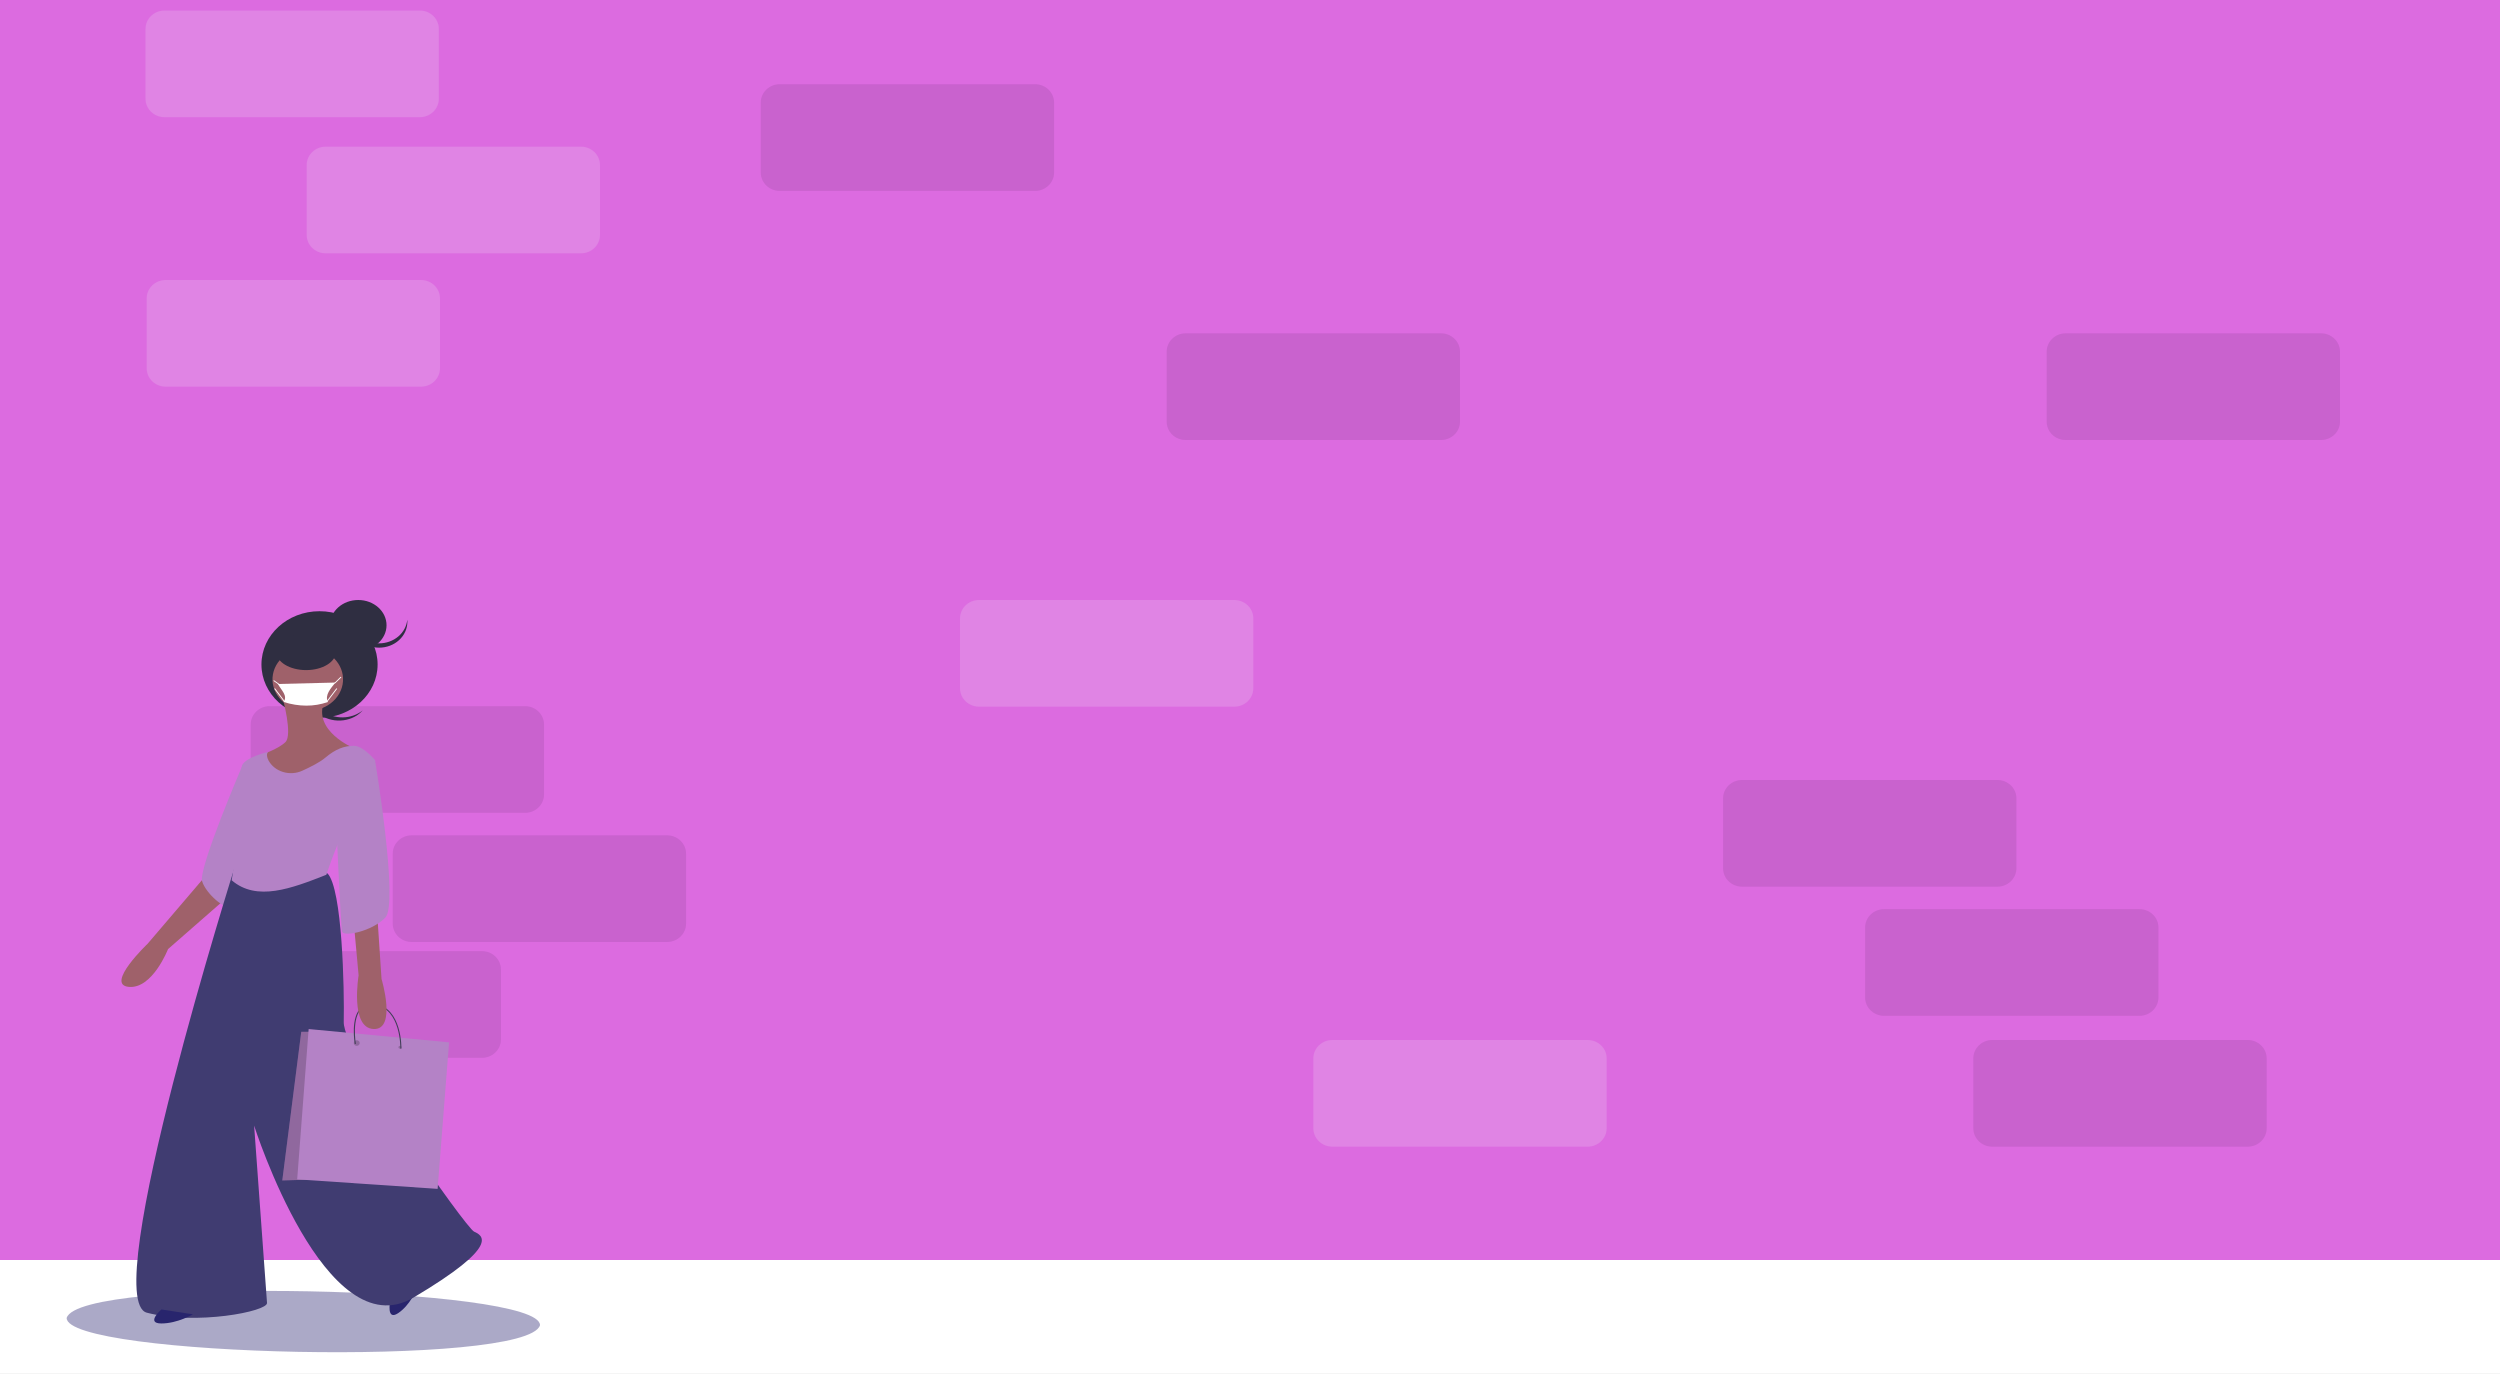
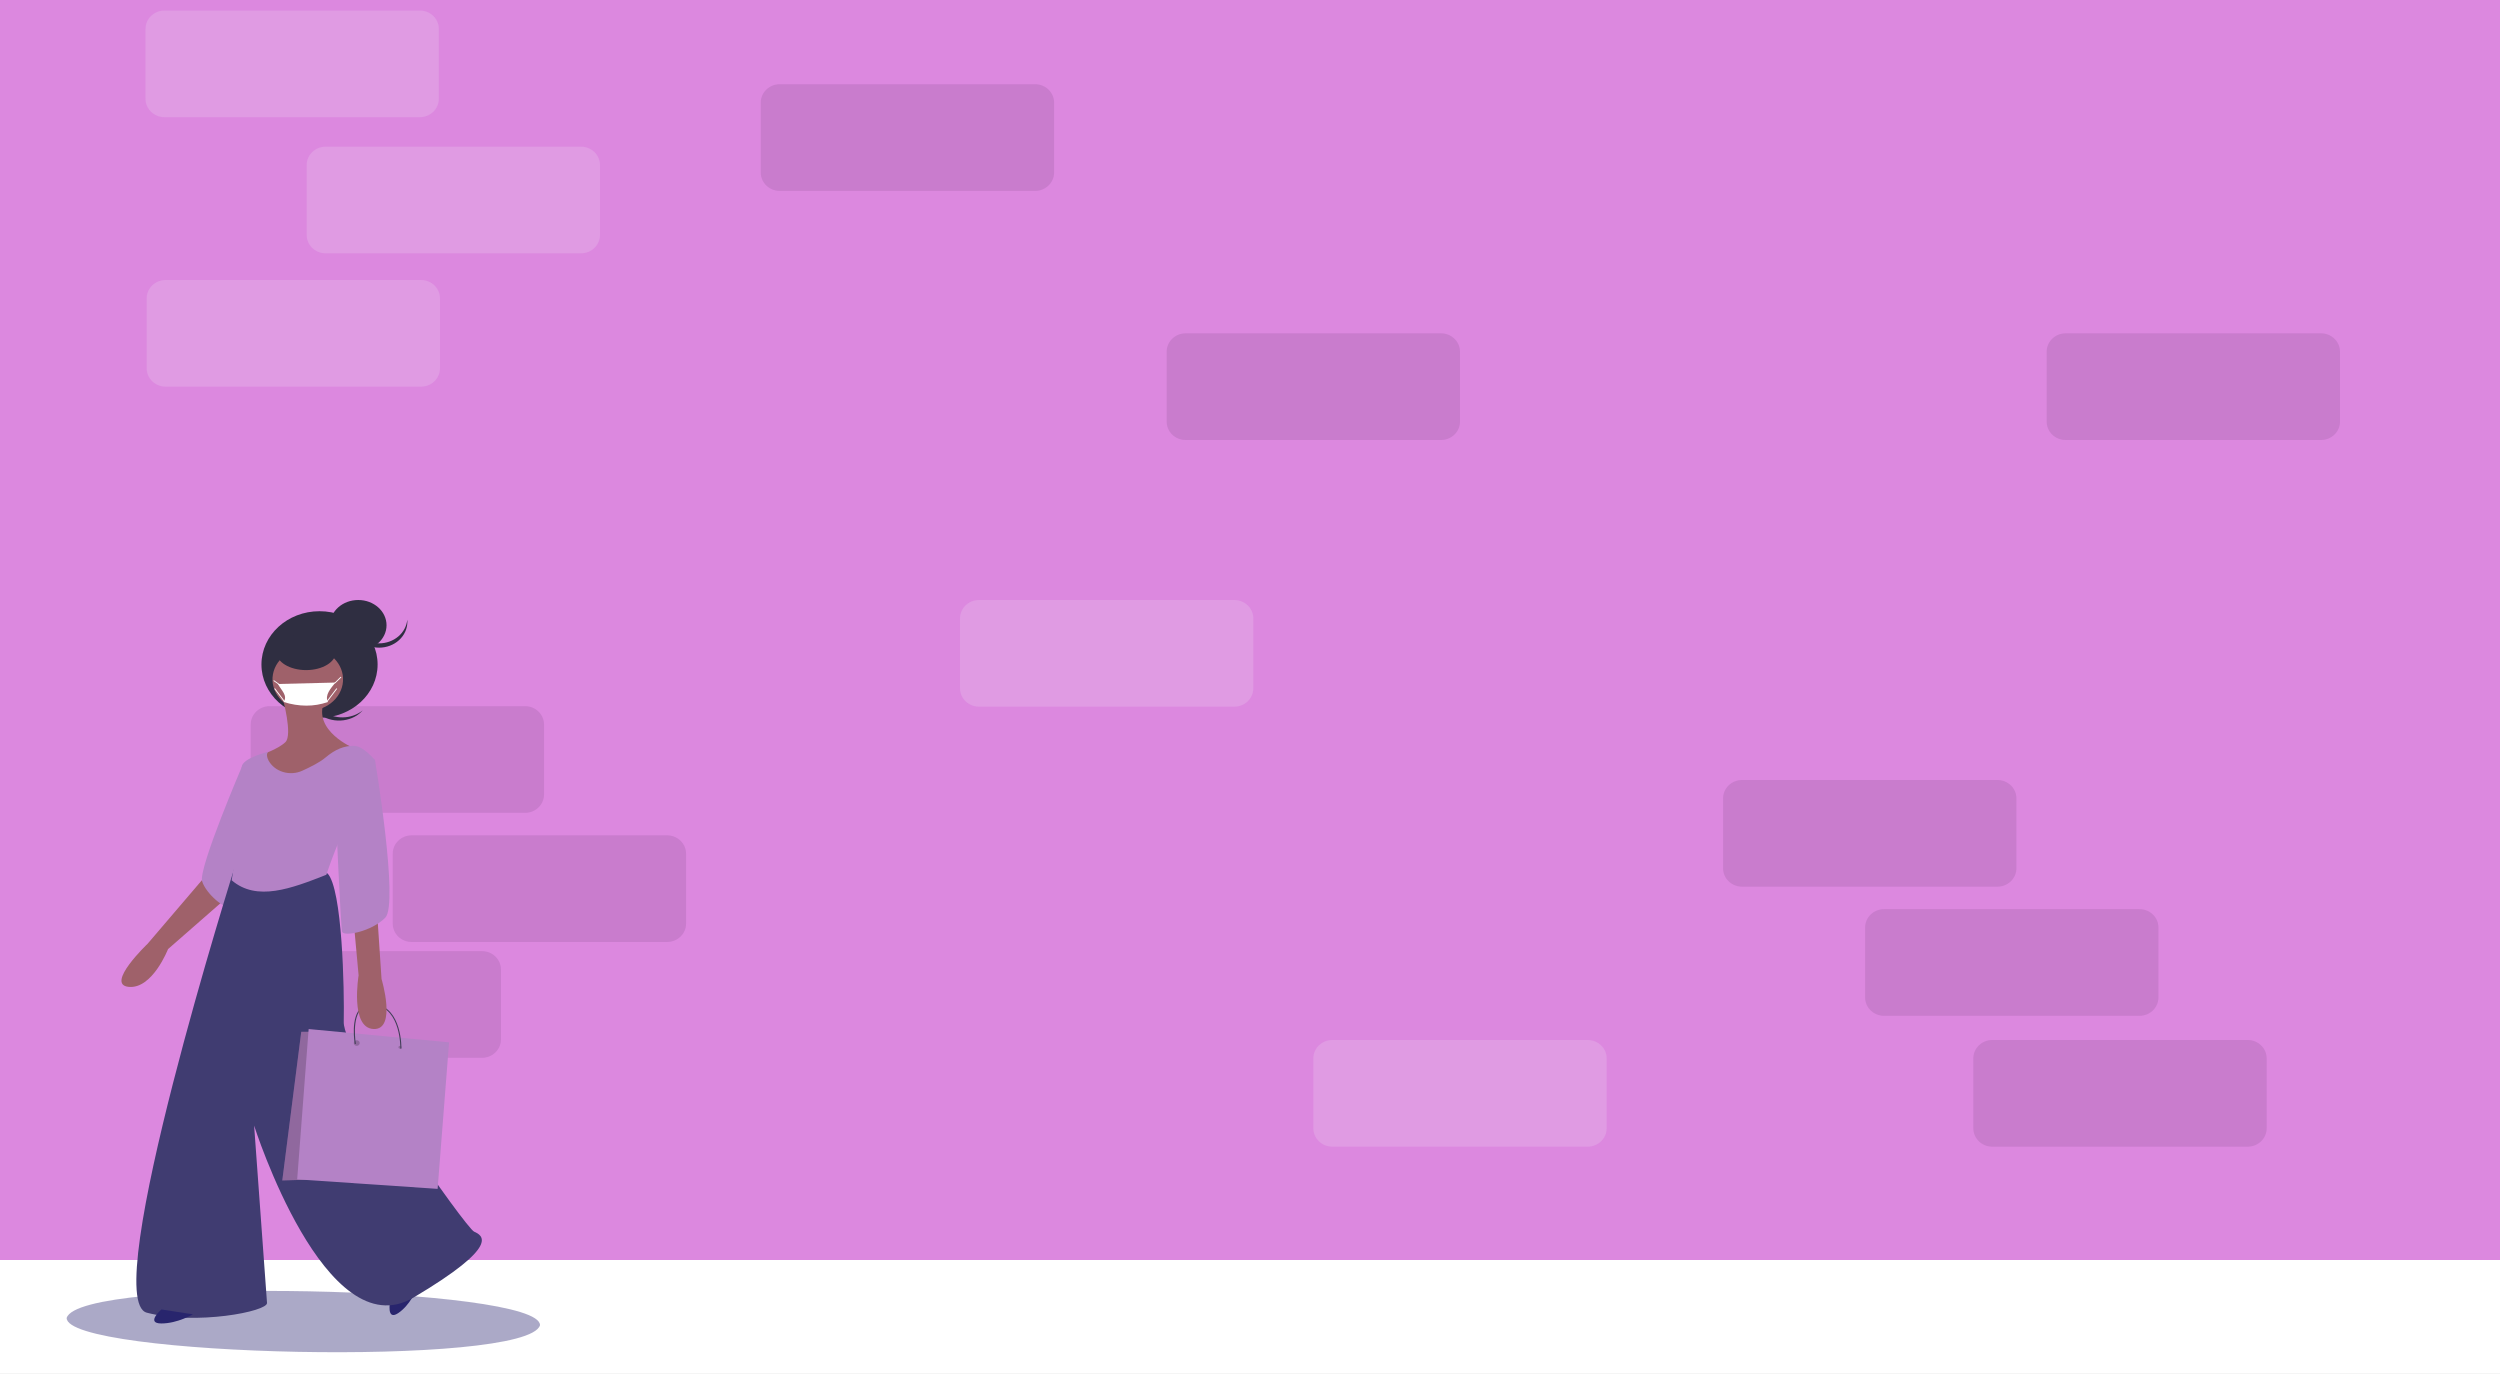
<svg xmlns="http://www.w3.org/2000/svg" width="375" height="206" viewBox="0 0 375 206" fill="none">
  <rect width="375" height="206" fill="white" />
-   <rect width="375" height="189" fill="#DC6BE0" />
+   <rect width="375" height="189" fill="#DC88DF" />
  <path opacity="0.2" d="M62.983 1.579H24.67C23.1 1.579 21.826 2.814 21.826 4.337V14.822C21.826 16.345 23.1 17.579 24.67 17.579H62.983C64.553 17.579 65.826 16.345 65.826 14.822V4.337C65.826 2.814 64.553 1.579 62.983 1.579Z" fill="#EFE4F4" />
  <path opacity="0.2" d="M87.156 22H48.843C47.273 22 46 23.235 46 24.757V35.243C46 36.766 47.273 38 48.843 38H87.156C88.727 38 90 36.766 90 35.243V24.757C90 23.235 88.727 22 87.156 22Z" fill="#EFE4F4" />
  <path opacity="0.1" d="M155.271 12.635H116.958C115.387 12.635 114.114 13.87 114.114 15.393V25.878C114.114 27.401 115.387 28.635 116.958 28.635H155.271C156.841 28.635 158.114 27.401 158.114 25.878V15.393C158.114 13.87 156.841 12.635 155.271 12.635Z" fill="#1E0728" />
  <path opacity="0.1" d="M348.157 50H309.843C308.273 50 307 51.234 307 52.757V63.243C307 64.766 308.273 66 309.843 66H348.157C349.727 66 351 64.766 351 63.243V52.757C351 51.234 349.727 50 348.157 50Z" fill="#1E0728" />
  <path opacity="0.2" d="M63.157 42H24.843C23.273 42 22 43.234 22 44.757V55.243C22 56.766 23.273 58 24.843 58H63.157C64.727 58 66 56.766 66 55.243V44.757C66 43.234 64.727 42 63.157 42Z" fill="#EFE4F4" />
  <path opacity="0.1" d="M78.762 105.925H40.449C38.878 105.925 37.605 107.159 37.605 108.682V119.167C37.605 120.69 38.878 121.925 40.449 121.925H78.762C80.332 121.925 81.605 120.69 81.605 119.167V108.682C81.605 107.159 80.332 105.925 78.762 105.925Z" fill="#1E0728" />
  <path opacity="0.1" d="M100.067 125.298H61.754C60.184 125.298 58.91 126.533 58.91 128.055V138.541C58.91 140.064 60.184 141.298 61.754 141.298H100.067C101.637 141.298 102.91 140.064 102.91 138.541V128.055C102.91 126.533 101.637 125.298 100.067 125.298Z" fill="#1E0728" />
  <path opacity="0.1" d="M72.3 142.671H33.987C32.416 142.671 31.143 143.906 31.143 145.429V155.914C31.143 157.437 32.416 158.671 33.987 158.671H72.3C73.87 158.671 75.143 157.437 75.143 155.914V145.429C75.143 143.906 73.87 142.671 72.3 142.671Z" fill="#1E0728" />
  <path opacity="0.1" d="M299.618 117H261.305C259.735 117 258.462 118.235 258.462 119.757V130.243C258.462 131.765 259.735 133 261.305 133H299.618C301.189 133 302.462 131.765 302.462 130.243V119.757C302.462 118.235 301.189 117 299.618 117Z" fill="#1E0728" />
  <path opacity="0.1" d="M216.156 50H177.844C176.273 50 175 51.234 175 52.757V63.243C175 64.766 176.273 66 177.844 66H216.156C217.727 66 219 64.766 219 63.243V52.757C219 51.234 217.727 50 216.156 50Z" fill="#1E0728" />
  <path opacity="0.1" d="M320.924 136.373H282.611C281.04 136.373 279.767 137.608 279.767 139.131V149.616C279.767 151.139 281.04 152.373 282.611 152.373H320.924C322.494 152.373 323.767 151.139 323.767 149.616V139.131C323.767 137.608 322.494 136.373 320.924 136.373Z" fill="#1E0728" />
  <path opacity="0.1" d="M337.156 156H298.844C297.273 156 296 157.234 296 158.757V169.243C296 170.766 297.273 172 298.844 172H337.156C338.727 172 340 170.766 340 169.243V158.757C340 157.234 338.727 156 337.156 156Z" fill="#1E0728" />
  <path opacity="0.2" d="M185.156 90H146.843C145.273 90 144 91.234 144 92.757V103.243C144 104.765 145.273 106 146.843 106H185.156C186.727 106 188 104.765 188 103.243V92.757C188 91.234 186.727 90 185.156 90Z" fill="#EFE4F4" />
  <path opacity="0.2" d="M238.156 156H199.843C198.273 156 197 157.235 197 158.757V169.243C197 170.765 198.273 172 199.843 172H238.156C239.727 172 241 170.765 241 169.243V158.757C241 157.235 239.727 156 238.156 156Z" fill="#EFE4F4" />
  <path d="M81 198.786C79.063 205.105 9.846 203.476 10 197.688C11.937 191.369 81.154 192.998 81 198.786Z" fill="#585591" fill-opacity="0.5" />
  <path d="M33.049 127.435L31.521 130.583L22.149 141.555C22.149 141.555 15.732 147.67 19.297 148.03C22.862 148.39 25.205 142.364 25.205 142.364L36.207 132.741L37.429 128.334L33.049 127.435Z" fill="#9F616A" />
  <path d="M37.876 114.396L36.388 114.761C36.388 114.761 29.705 130.32 30.321 132.209C30.937 134.099 33.709 136.438 34.941 136.258C36.173 136.078 37.876 114.396 37.876 114.396Z" fill="#B482C6" />
  <path d="M58.522 195.186C58.522 195.186 57.925 198.17 59.719 196.976C61.513 195.782 62.448 193.472 62.448 193.472L58.522 195.186Z" fill="#28256D" />
  <path d="M35.368 129.538C35.368 129.538 14.693 194.985 22.026 196.905C29.359 198.824 40.155 196.722 40.053 195.442C39.951 194.163 38.118 168.843 38.118 168.843C38.118 168.843 48.812 202.481 62.052 194.62C75.292 186.759 72.339 185.296 71.117 184.748C69.894 184.199 51.46 158.148 51.562 153.304C51.664 148.459 51.358 133.286 49.118 131.001L35.368 129.538Z" fill="#403C71" />
-   <path d="M48.339 106.603C47.506 105.948 46.986 105.046 46.883 104.074C46.78 103.102 47.101 102.132 47.783 101.357C47.693 101.43 47.604 101.506 47.52 101.588C46.724 102.353 46.31 103.362 46.37 104.392C46.431 105.422 46.959 106.39 47.84 107.082C48.722 107.774 49.883 108.133 51.07 108.082C52.256 108.03 53.371 107.572 54.168 106.807C54.253 106.726 54.331 106.642 54.406 106.557C53.586 107.224 52.507 107.598 51.383 107.607C50.259 107.615 49.173 107.257 48.339 106.603V106.603Z" fill="#2F2E41" />
+   <path d="M48.339 106.603C47.506 105.948 46.986 105.046 46.883 104.074C46.78 103.102 47.101 102.132 47.783 101.357C47.693 101.43 47.604 101.506 47.52 101.588C46.724 102.353 46.31 103.362 46.37 104.392C46.431 105.422 46.959 106.39 47.84 107.082C48.722 107.774 49.883 108.133 51.07 108.082C52.256 108.03 53.371 107.572 54.168 106.807C54.253 106.726 54.331 106.642 54.406 106.557C53.586 107.224 52.507 107.598 51.383 107.607C50.259 107.615 49.173 107.257 48.339 106.603Z" fill="#2F2E41" />
  <path d="M47.928 107.666C52.74 107.666 56.64 104.088 56.64 99.674C56.64 95.26 52.74 91.682 47.928 91.682C43.117 91.682 39.217 95.26 39.217 99.674C39.217 104.088 43.117 107.666 47.928 107.666Z" fill="#2F2E41" />
  <path d="M24.208 196.417C24.208 196.417 21.789 198.52 24.208 198.52C26.627 198.52 28.941 197.148 28.941 197.148L24.208 196.417Z" fill="#28256D" />
  <path d="M42.397 104.704C42.397 104.704 43.936 110.252 42.807 111.326C41.679 112.4 39.217 113.206 39.217 113.206L39.627 123.229C39.627 123.229 44.346 121.797 44.551 121.618C44.756 121.439 48.962 115.622 48.962 115.622L53.066 112.221C53.066 112.221 46.808 109.626 48.655 105.151C50.501 100.676 42.397 104.704 42.397 104.704Z" fill="#9F616A" />
  <path d="M51.391 102.66C51.859 100.083 49.899 97.656 47.014 97.237C44.129 96.819 41.41 98.569 40.942 101.146C40.474 103.722 42.433 106.15 45.319 106.568C48.204 106.986 50.922 105.236 51.391 102.66Z" fill="#9F616A" />
  <path d="M48.95 131.216C48.95 131.216 51.264 124.314 52.371 123.406C53.477 122.498 56.193 113.961 56.193 113.961C56.193 113.961 54.483 111.872 53.075 111.872C51.666 111.872 50.359 112.326 48.749 113.688C47.991 114.33 46.609 115.036 45.358 115.603C44.914 115.808 44.43 115.931 43.933 115.964C43.435 115.998 42.936 115.942 42.463 115.8C41.99 115.657 41.554 115.431 41.179 115.135C40.804 114.838 40.498 114.477 40.279 114.073C40.029 113.593 39.947 113.133 40.199 112.78C40.199 112.78 36.477 113.688 36.275 114.96C36.074 116.231 36.275 118.865 35.974 119.41C35.672 119.955 34.767 120.772 35.169 124.223C35.571 127.674 34.749 132.038 34.749 132.038C38.507 135.275 43.713 133.277 48.95 131.216Z" fill="#B482C6" />
  <path d="M45.918 100.515C48.385 100.515 50.385 99.291 50.385 97.781C50.385 96.271 48.385 95.047 45.918 95.047C43.45 95.047 41.45 96.271 41.45 97.781C41.45 99.291 43.45 100.515 45.918 100.515Z" fill="#2F2E41" />
  <path d="M53.736 97.571C56.08 97.571 57.98 95.876 57.98 93.786C57.98 91.695 56.08 90 53.736 90C51.392 90 49.492 91.695 49.492 93.786C49.492 95.876 51.392 97.571 53.736 97.571Z" fill="#2F2E41" />
-   <path d="M56.863 96.504C55.799 96.504 54.774 96.138 53.991 95.478C53.207 94.819 52.724 93.915 52.635 92.944C52.625 93.051 52.619 93.159 52.619 93.268C52.619 94.297 53.066 95.285 53.862 96.013C54.657 96.741 55.736 97.15 56.862 97.15C57.987 97.151 59.066 96.743 59.862 96.015C60.659 95.288 61.106 94.301 61.108 93.271V93.268C61.108 93.159 61.101 93.051 61.092 92.944C61.003 93.915 60.519 94.819 59.736 95.478C58.953 96.138 57.928 96.504 56.863 96.504V96.504Z" fill="#2F2E41" />
+   <path d="M56.863 96.504C55.799 96.504 54.774 96.138 53.991 95.478C53.207 94.819 52.724 93.915 52.635 92.944C52.625 93.051 52.619 93.159 52.619 93.268C52.619 94.297 53.066 95.285 53.862 96.013C54.657 96.741 55.736 97.15 56.862 97.15C57.987 97.151 59.066 96.743 59.862 96.015C60.659 95.288 61.106 94.301 61.108 93.271V93.268C61.108 93.159 61.101 93.051 61.092 92.944C61.003 93.915 60.519 94.819 59.736 95.478C58.953 96.138 57.928 96.504 56.863 96.504Z" fill="#2F2E41" />
  <path d="M46.611 154.775H45.188L42.344 177.068L51.725 176.785L46.611 154.775Z" fill="#B482C6" />
  <path opacity="0.2" d="M46.611 154.775H45.188L42.344 177.068L51.725 176.785L46.611 154.775Z" fill="black" />
  <path d="M46.297 154.355L44.578 176.903L65.643 178.33L67.362 156.353L46.297 154.355Z" fill="#B482C6" />
  <path opacity="0.2" d="M53.513 156.878C53.759 156.878 53.959 156.69 53.959 156.458C53.959 156.225 53.759 156.037 53.513 156.037C53.266 156.037 53.066 156.225 53.066 156.458C53.066 156.69 53.266 156.878 53.513 156.878Z" fill="black" />
  <path opacity="0.2" d="M59.99 157.299C60.114 157.299 60.214 157.205 60.214 157.089C60.214 156.973 60.114 156.878 59.99 156.878C59.867 156.878 59.767 156.973 59.767 157.089C59.767 157.205 59.867 157.299 59.99 157.299Z" fill="black" />
  <path d="M60.213 157.299H60.051C60.051 157.239 60.166 151.293 56.218 150.745C55.44 150.638 54.804 150.79 54.328 151.197C52.697 152.595 53.372 156.544 53.379 156.583L53.218 156.605C53.189 156.439 52.526 152.545 54.215 151.098C54.729 150.655 55.415 150.489 56.245 150.604C60.331 151.17 60.216 157.239 60.213 157.299Z" fill="#3F3D56" />
  <path d="M56.724 126.594L56.218 131.657L57.23 146.847C57.23 146.847 59.556 154.532 56.016 154.351C52.476 154.171 53.791 146.304 53.791 146.304L52.172 128.673L56.724 126.594Z" fill="#9F616A" />
  <path d="M53.575 112.713L56.249 113.984C56.249 113.984 59.849 135.568 57.792 137.655C55.735 139.741 51.517 140.558 51.311 139.741C51.106 138.925 50.386 122.331 50.386 122.331L53.575 112.713Z" fill="#B482C6" />
  <path d="M49.179 105.301C47.063 106.044 44.846 106.013 42.537 105.301C43.209 104.333 42.205 103.576 41.689 102.599L50.309 102.383C49.65 103.231 48.677 104.234 49.179 105.301Z" fill="white" />
  <path d="M50.218 102.544L50.118 102.46L50.259 102.34L51.103 101.509L51.211 101.587L50.363 102.421L50.218 102.544Z" fill="white" />
  <path d="M41.098 102.039L41.008 102.13L41.856 102.727L41.946 102.635L41.098 102.039Z" fill="white" />
  <path d="M50.461 103.245L48.977 105.213L49.096 105.277L50.581 103.309L50.461 103.245Z" fill="white" />
  <path d="M41.254 103.245L41.135 103.309L42.619 105.277L42.738 105.213L41.254 103.245Z" fill="white" />
</svg>
